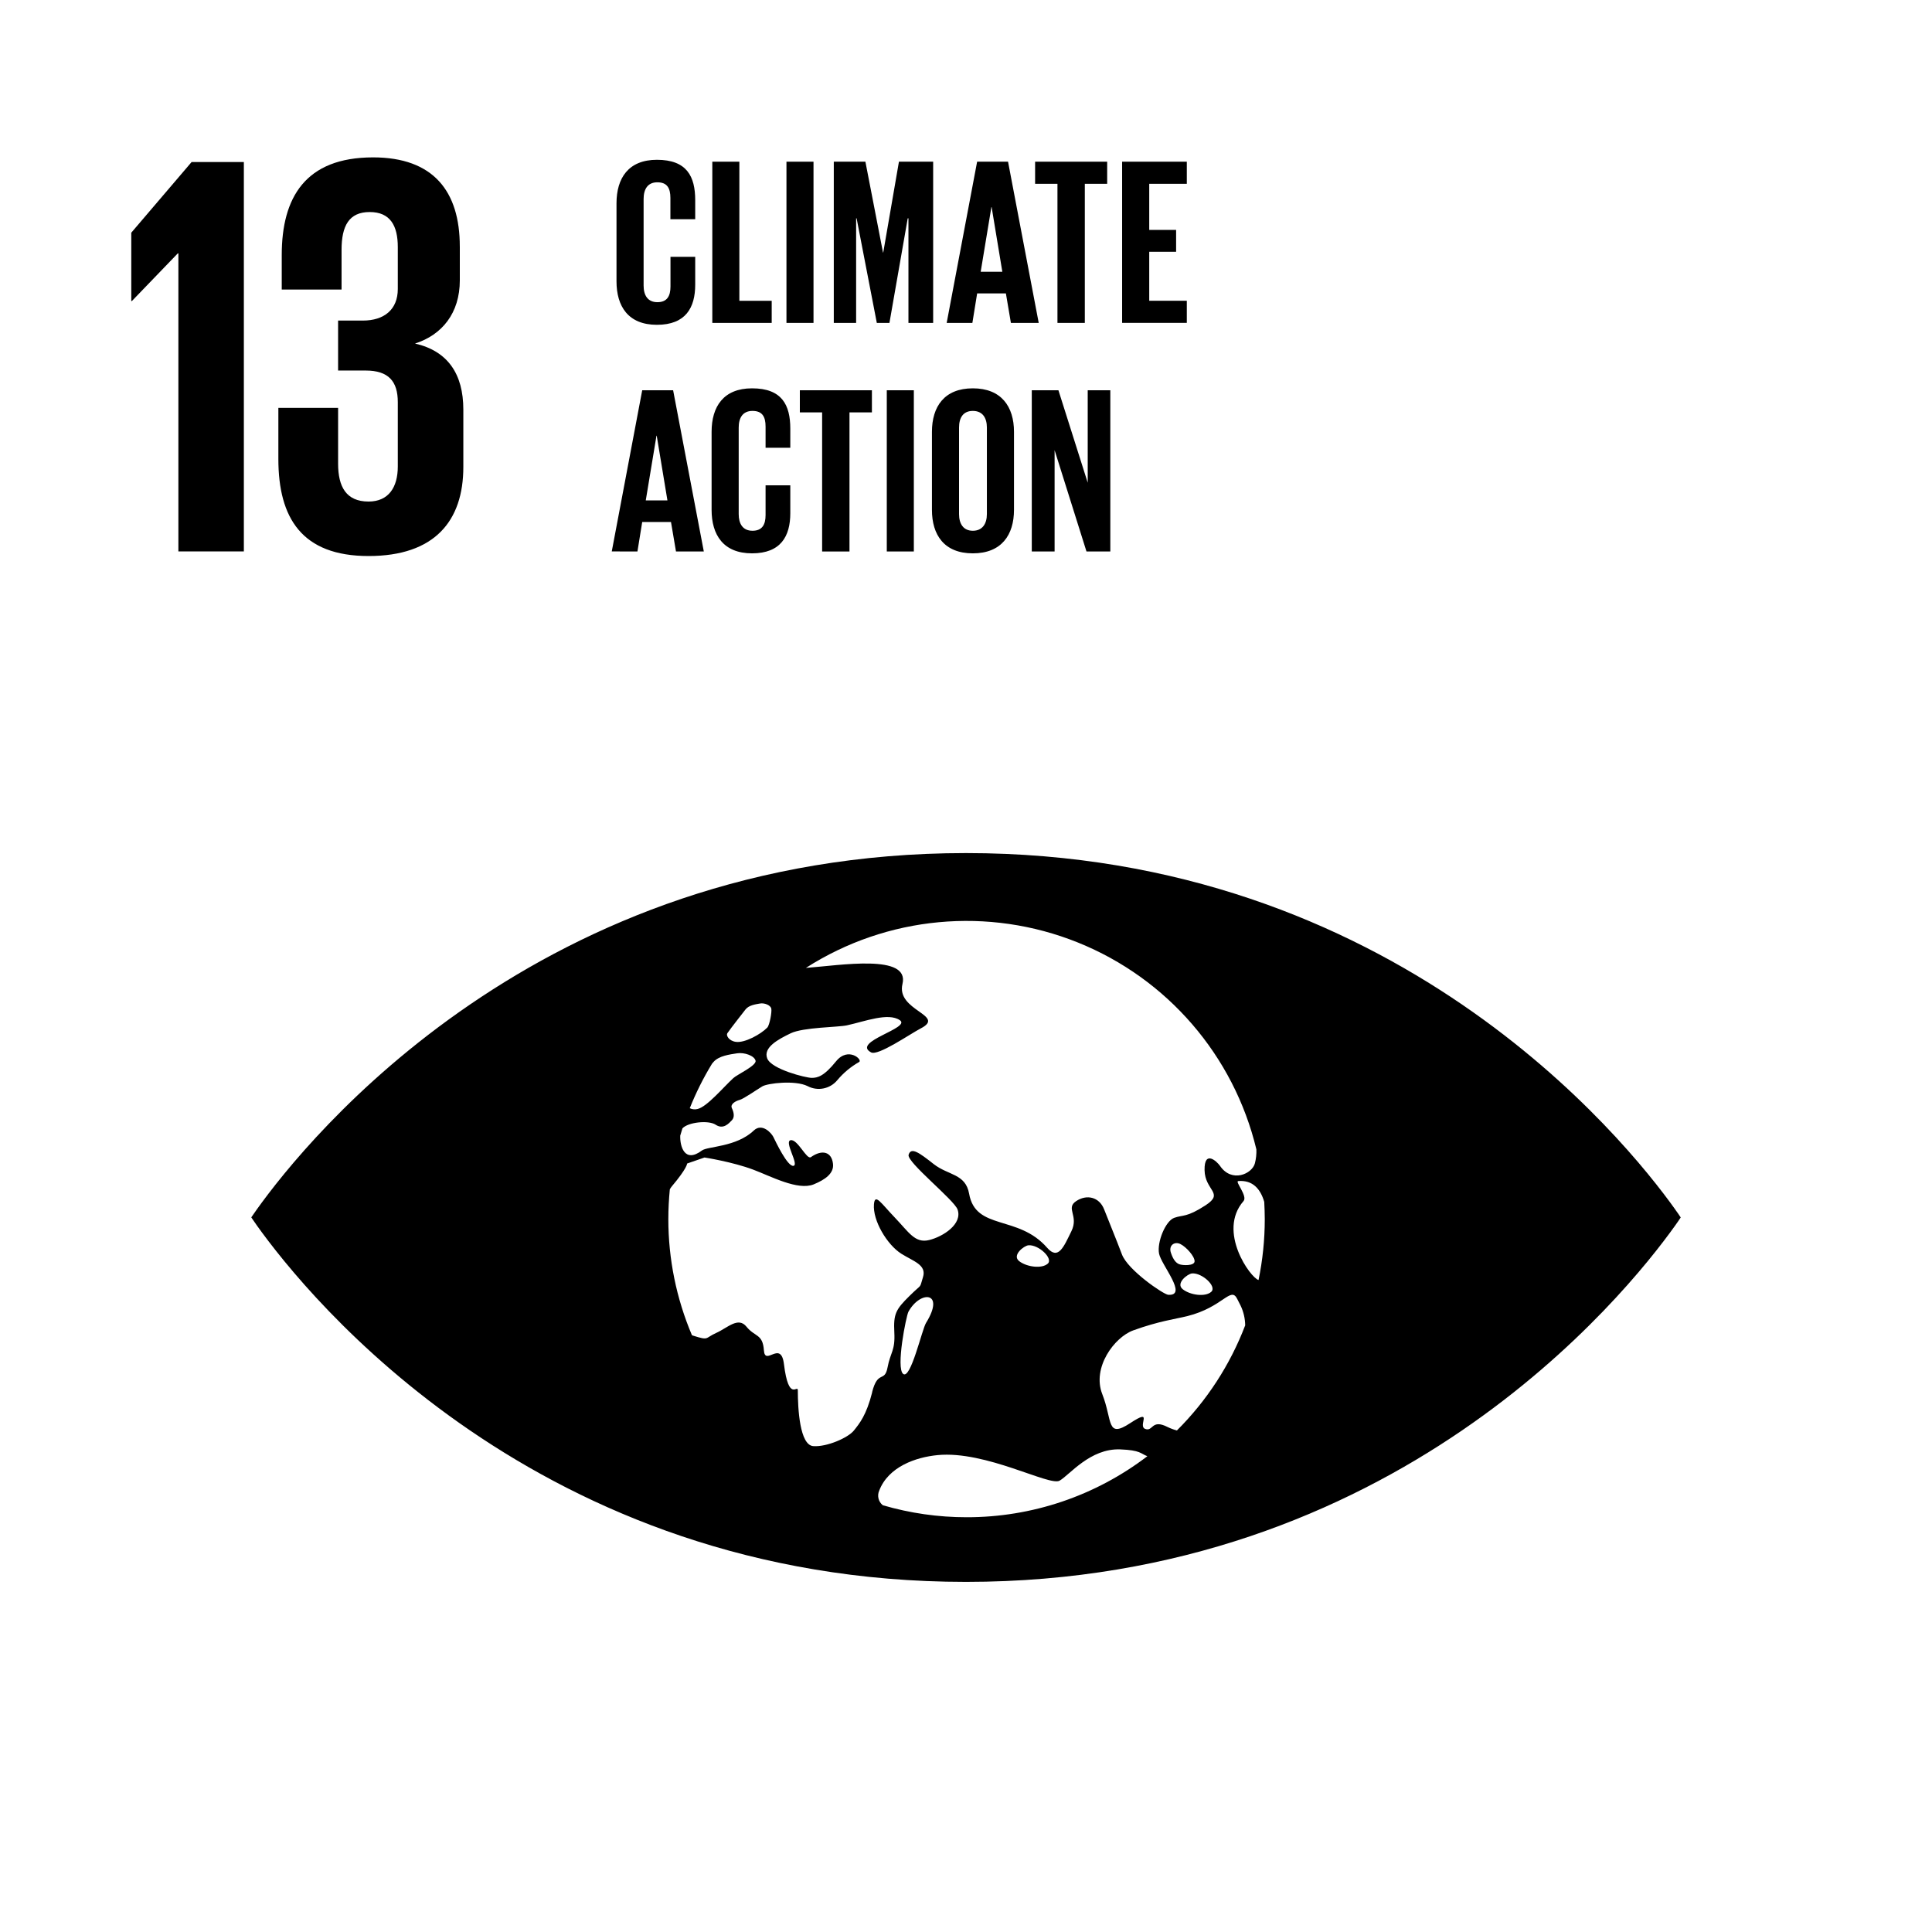
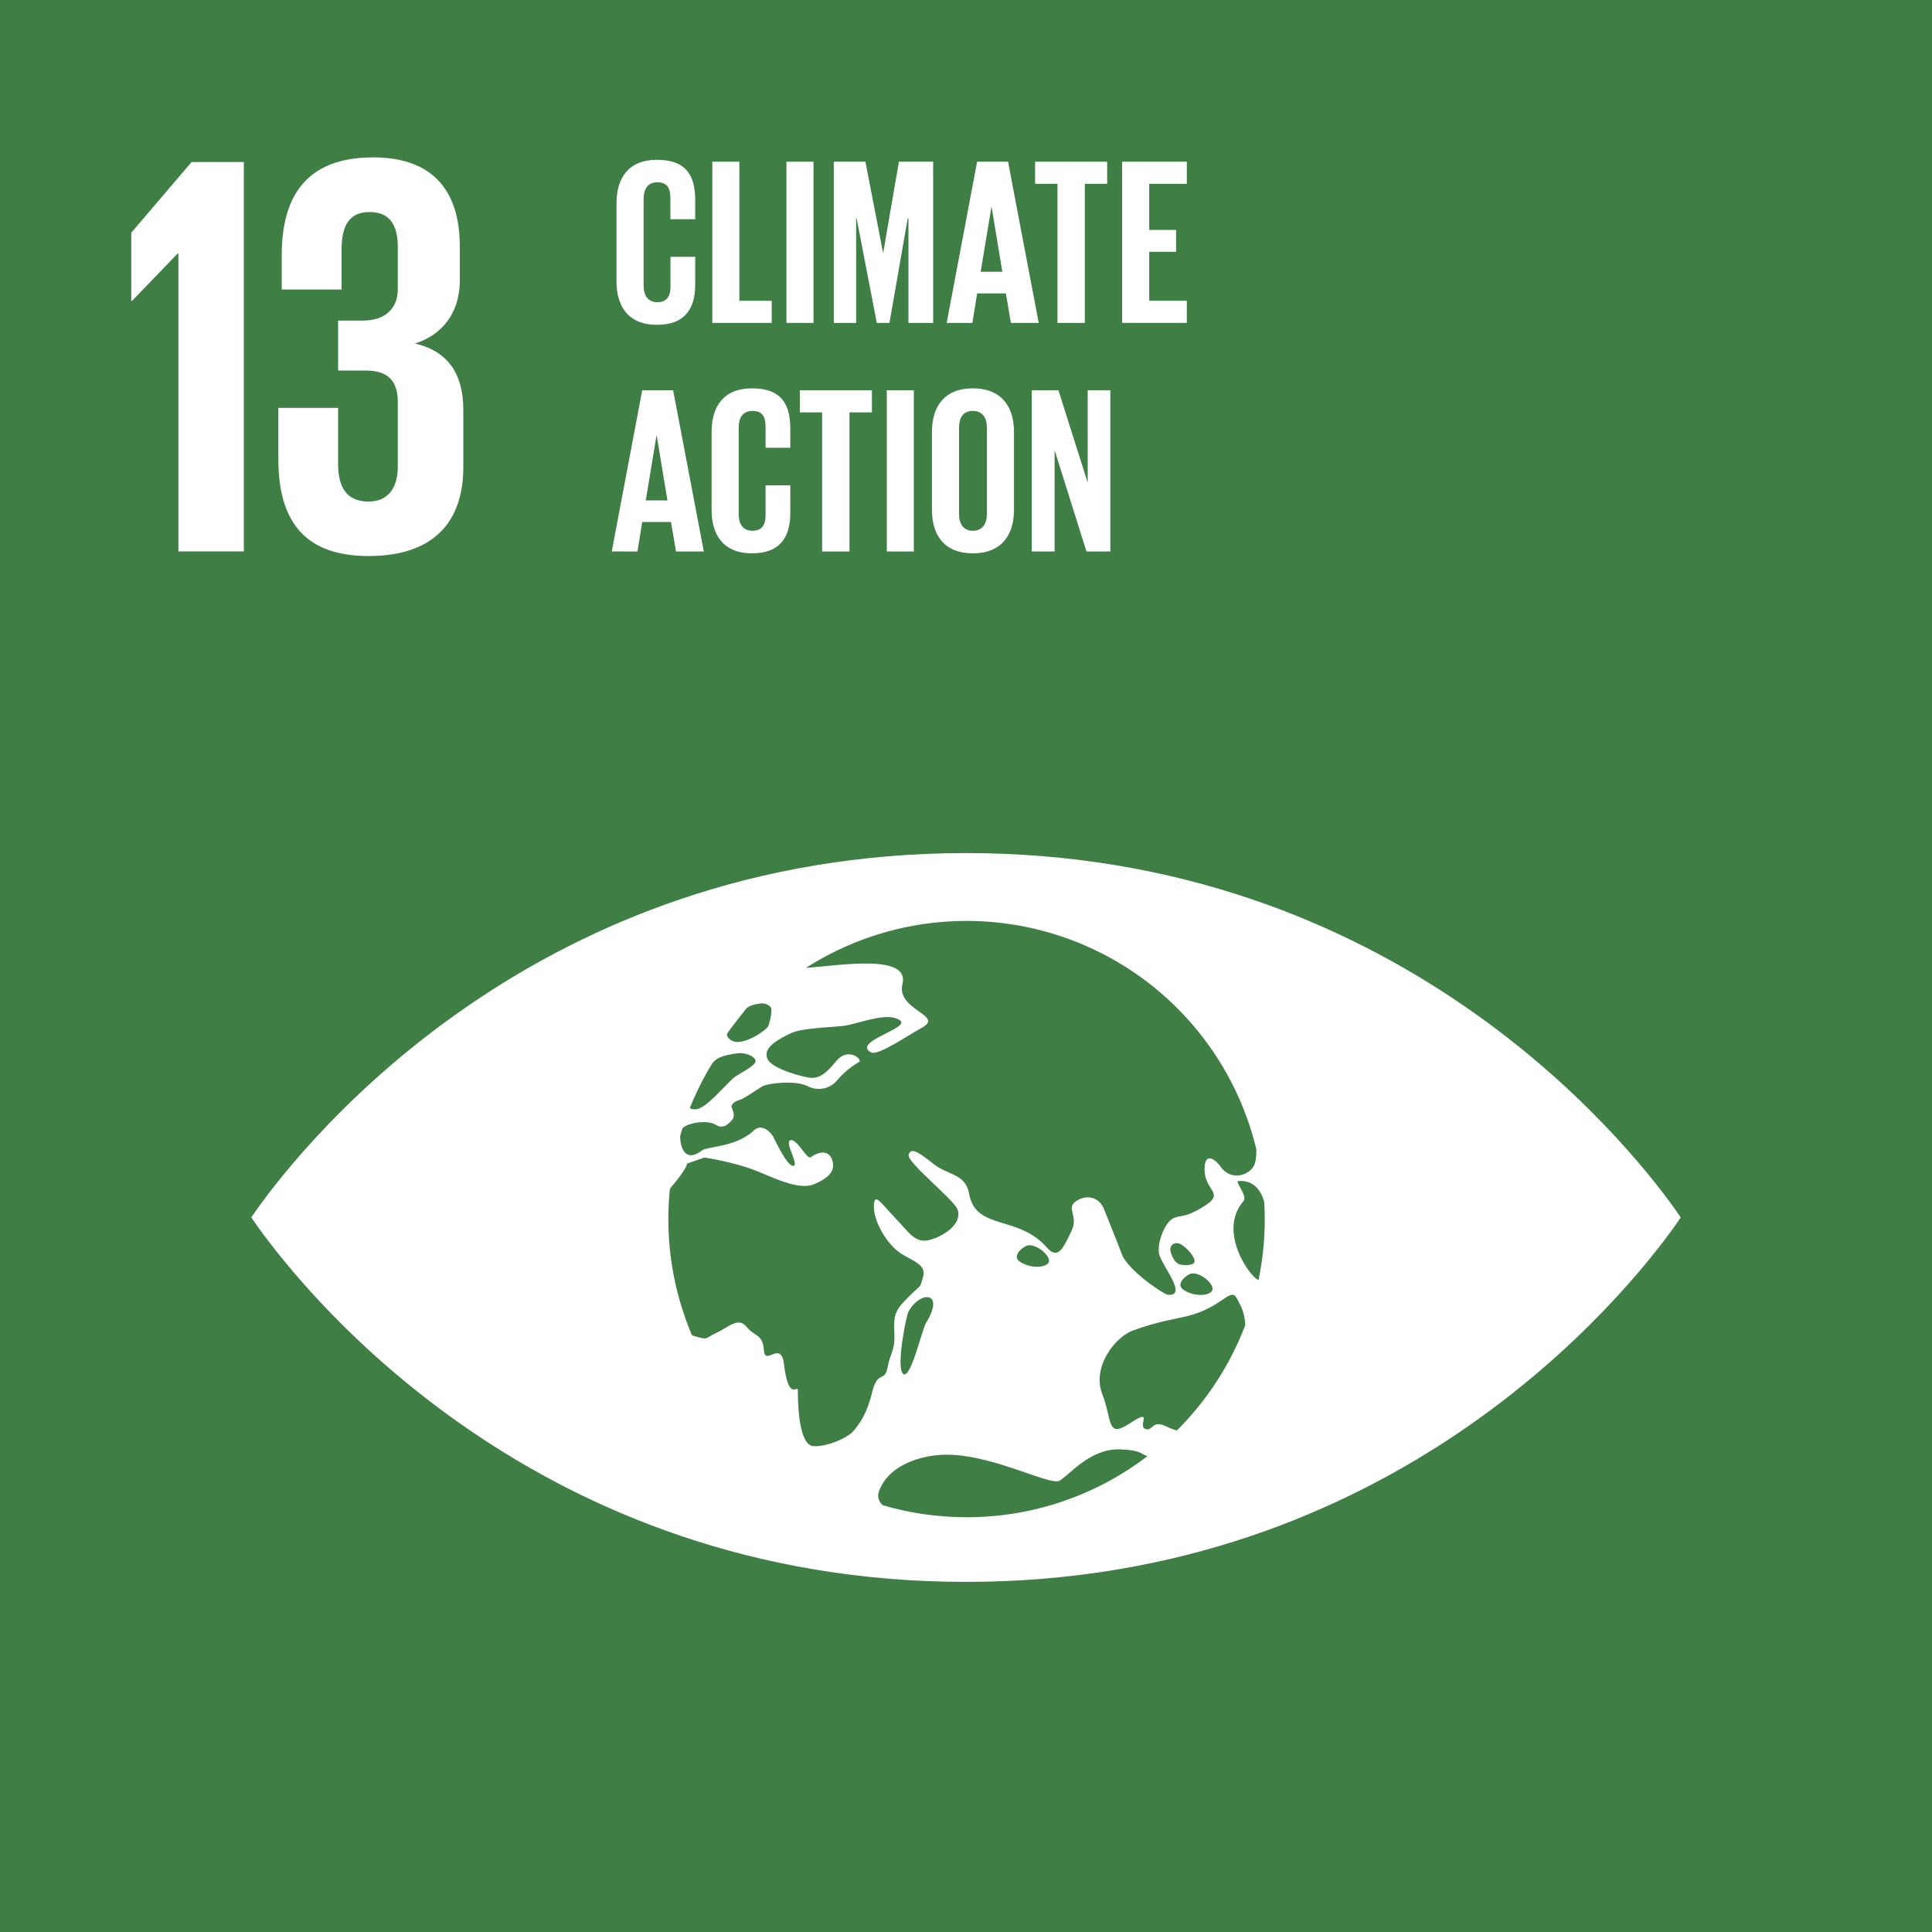
<svg xmlns="http://www.w3.org/2000/svg" id="Layer_1" data-name="Layer 1" viewBox="0 0 1000 1000">
  <defs>
    <style>
      .cls-1 {
-         fill: #fff;
+         fill: #3F7E44;
      }

      .cls-2 {
-         fill: ;
+         fill:#ffff ;
      }
    </style>
  </defs>
  <rect class="cls-1" width="1000" height="1000" />
  <polygon class="cls-2" points="126.22 83.88 126.22 285.42 92.33 285.42 92.33 131.15 92.03 131.15 68.26 155.82 67.95 155.82 67.95 120.44 99.16 83.88 126.22 83.88" />
  <path class="cls-2" d="M238,127.59v17.53c0,16.93-9.21,28.23-23.18,32.7,16.94,3.86,25,15.75,25,34.18v29.73c0,27.93-14.86,46.07-49.05,46.07-34.49,0-46.69-19.62-46.69-50.24V211.11H175V240c0,11.89,4.15,19.6,15.76,19.6,10.39,0,15.14-7.42,15.14-18.13V208.14c0-10.71-4.75-16.35-16.63-16.35H175V165.93h12.79c11,0,18.11-5.66,18.11-16.35v-21.7c0-11-3.85-18.13-14.55-18.13s-14.56,7.13-14.56,19.61v20.51H145.83V132c0-29.73,12.19-50.54,47.27-50.54,31.22,0,44.89,17.55,44.89,46.09" />
  <path class="cls-2" d="M867.09,626C840.74,589.09,721.56,441.55,500,441.55S159.32,589.09,132.93,626c-1.12,1.58-2.09,3-2.87,4.11.78,1.19,1.75,2.55,2.87,4.15C159.32,671.23,278.46,818.78,500,818.78S840.74,671.23,867.09,634.3c1.15-1.6,2.1-3,2.85-4.15q-1.12-1.74-2.85-4.11m-490.64-91.2c2-2.93,8.63-11.29,9.43-12.35,1.71-2.2,5.1-2.65,7.47-3.07s5.49.87,5.87,2.64-.91,8.63-2.07,9.81c-3.25,3.37-11.71,8.13-16.37,7.38-3.61-.55-5-3.34-4.33-4.41m-7.92,15.74c.35-.42.67-.76.8-.93,2.79-3.18,8.34-3.86,12.17-4.46s9,1.28,9.58,3.83-9.63,7.2-11.51,9c-5.33,4.91-13.67,14.91-18.55,16a5.86,5.86,0,0,1-4-.41,152.9,152.9,0,0,1,11.5-23m82.91,170.08c-3,11.8-6.5,16.05-9.48,19.77s-14,8.57-21,8.05-8-19.25-8-28.89c0-3.32-4.71,6.54-7.17-13.51-1.57-12.83-9.81,1.34-10.39-7.22s-4.7-6.84-9-12.18-9.68.52-15.7,3.22-3.52,4.06-12,1.38c-.22-.07-.33-.13-.54-.21A153.79,153.79,0,0,1,345.93,631c0-5.21.28-10.34.77-15.4a9.2,9.2,0,0,1,.95-1.44c8.16-9.66,8-11.92,8-11.92l9-3.12s14.42,2.22,25.28,6.31c8.95,3.35,23,10.94,31.23,7.6,5.93-2.44,10.56-5.68,10-10.61-.66-6.19-5.54-7.66-11.44-3.49-2.17,1.54-6.81-9.33-10.45-8.77s4.5,12.76,1.42,13.28-9.31-12.74-10.37-14.89-5.85-7.46-10.16-3.4c-9.1,8.65-23.88,8.12-26.85,10.35-9,6.76-11.42-2.23-11.22-7.7.36-1.25.73-2.51,1.13-3.75,2.95-3.25,13.54-4.33,17.18-1.91,4,2.67,6.86-.68,8.42-2.3s1-4.15,0-6.27,2-3.72,4.06-4.27,8.95-5.37,11.7-7,17-3.33,23.43-.13a12.42,12.42,0,0,0,15.41-3.11,41.24,41.24,0,0,1,11.19-9.33c2.24-1-5.51-8.27-11.87-.39s-9.63,8.56-12.63,8.56-20.82-4.44-23-10.07,5.58-9.84,12.15-13,24.57-3.09,29.17-4.13c9.35-2.05,21.31-6.75,27.33-2.65s-25.15,11.12-14.91,16.65c3.64,2,20.1-9.47,25.75-12.41,13.27-6.84-12.87-9.1-9.48-23,3.83-15.72-32.07-9.64-50-8.3a154.3,154.3,0,0,1,233.18,93.93,25.36,25.36,0,0,1-.75,7.15c-1.4,5.56-12,10.34-18.07,1.39-1.56-2.26-8.18-8.51-8,2.18s10.4,11.79.53,18.21-11.66,4.87-16.22,6.49-9,12.63-7.87,18.52,15.17,22,4.73,21.32c-2.45-.19-20.89-12.78-23.93-20.88-3.22-8.53-6.72-16.87-9.21-23.3s-9-8-14.54-4.27,1.53,7.51-2.42,15.55-6.76,15.19-12.55,8.56c-15.07-17.26-37-8.75-40.39-28-1.85-10.41-10.82-9.41-18.32-15.31s-11.73-9-13-4.81c-1.11,3.73,23.59,23.32,25.35,28.33,2.63,7.46-7.39,14-14.73,15.8s-10.52-4.11-17.72-11.61-10.33-12.82-10.83-6.94c-.72,8.49,6.83,21,14.15,25.62,6.25,3.95,13.25,5.74,11.22,12.16s0,2.8-7,9.72-8.34,9.19-7.83,18.8-2,10.19-3.51,18.2-5,1.08-8,12.83M617,659.12c5.18-.42,13,6.77,9.93,9.53s-10.81,1.74-14.72-1.32,2.45-8,4.79-8.21m-6.57-4.74c-1.66-.62-3.13-2.2-4.39-6s1.93-6,5-4.43,7.28,6.33,7.28,8.85-6.23,2.23-7.93,1.56m-68.11-.27c-3.05,2.72-10.85,1.72-14.75-1.32s2.46-8,4.78-8.21c5.19-.47,13,6.79,10,9.53m-63,30.65c-2.12,3.47-7.93,29.42-11.82,26.4s1.58-30.1,2.7-32.16c6.1-11.18,19.28-10.63,9.12,5.76m21,100.58a154.27,154.27,0,0,1-43.37-6.21,6.35,6.35,0,0,1-1.87-7.54c4.77-12.45,19-17.33,30.22-18.41,25-2.44,57.92,16.25,63.15,13.23s15.83-16.77,31.35-16.19c10.6.41,10.52,2.19,14.08,3.53a153.73,153.73,0,0,1-93.56,31.59m108.85-44.92a25.79,25.79,0,0,1-4.84-1.79c-8.43-4.29-7.42,2.56-11.56,1s4.67-11.15-7.77-3-9.05-1.26-14.45-15,6.22-29.43,16-33c13.41-4.85,21.73-5.84,28-7.39,18.54-4.63,22.46-15.63,25.82-8.94.64,1.25,1.25,2.45,1.81,3.57A24.37,24.37,0,0,1,644.51,686a154.48,154.48,0,0,1-35.38,54.44m42.28-77.91c-4.14-1.13-21.47-25.09-7.77-40.85,2.28-2.59-4.6-10.22-2.72-10.37,7.5-.58,11.48,4.07,13.45,10.77.15,3,.27,5.94.27,9a155.68,155.68,0,0,1-3.23,31.5" />
  <path class="cls-2" d="M319.1,145.6V105.23c0-13,6.15-22.52,20.92-22.52,15.51,0,19.82,8.61,19.82,20.92v9.85H347v-11c0-5.17-1.72-8.12-6.77-8.12S333.13,98,333.13,103v44.8c0,5,2.09,8.61,7.14,8.61s6.77-3.2,6.77-8.12V132.92h12.8v14.4c0,11.94-4.92,20.8-19.82,20.8S319.1,158.52,319.1,145.6Z" />
  <path class="cls-2" d="M368.69,83.69h14v72h16.74v11.45H368.69Z" />
  <path class="cls-2" d="M407.07,83.69h14v83.45h-14Z" />
  <path class="cls-2" d="M470.21,113h-.37l-9.47,54.15h-6.53L443.38,113h-.25v54.15H431.57V83.69h16.36l9.11,47h.13l8.12-47H483v83.45H470.21Z" />
  <path class="cls-2" d="M490,167.14l15.76-83.45h16l15.88,83.45h-14.4l-2.59-15.27H505.77l-2.47,15.27Zm17.6-26.46h11.21l-5.54-33.48h-.13Z" />
  <path class="cls-2" d="M535.77,83.69h37.3V95.14H561.5v72H547.34v-72H535.77Z" />
  <path class="cls-2" d="M580.81,83.69h33.48V95.14H594.84V119h13.91v11.32H594.84v25.35h19.45v11.45H580.81Z" />
  <path class="cls-2" d="M316.65,285.42,332.41,202h16l15.88,83.44h-14.4l-2.59-15.26H332.41l-2.47,15.26ZM334.25,259h11.21l-5.54-33.47h-.13Z" />
  <path class="cls-2" d="M368.32,263.89V223.52c0-13.05,6.16-22.52,20.93-22.52,15.5,0,19.81,8.61,19.81,20.92v9.84h-12.8V220.81c0-5.17-1.72-8.12-6.77-8.12s-7.14,3.57-7.14,8.61v44.8c0,5,2.1,8.62,7.14,8.62s6.77-3.2,6.77-8.13V251.21h12.8v14.4c0,11.94-4.92,20.8-19.81,20.8S368.32,276.81,368.32,263.89Z" />
  <path class="cls-2" d="M414,202h37.3v11.45H439.69v72H425.53v-72H414Z" />
  <path class="cls-2" d="M459,202h14v83.44H459Z" />
  <path class="cls-2" d="M482.37,263.89V223.52c0-13.05,6.41-22.52,21.17-22.52s21.3,9.47,21.3,22.52v40.37c0,12.92-6.41,22.52-21.3,22.52S482.37,276.81,482.37,263.89Zm28.44,2.21V221.3c0-5-2.22-8.61-7.27-8.61s-7.14,3.57-7.14,8.61v44.8c0,5,2.22,8.62,7.14,8.62S510.81,271.15,510.81,266.1Z" />
  <path class="cls-2" d="M545.86,233v52.43H534.05V202h13.79L563,249.85V202h11.7v83.44H562.36Z" />
</svg>
